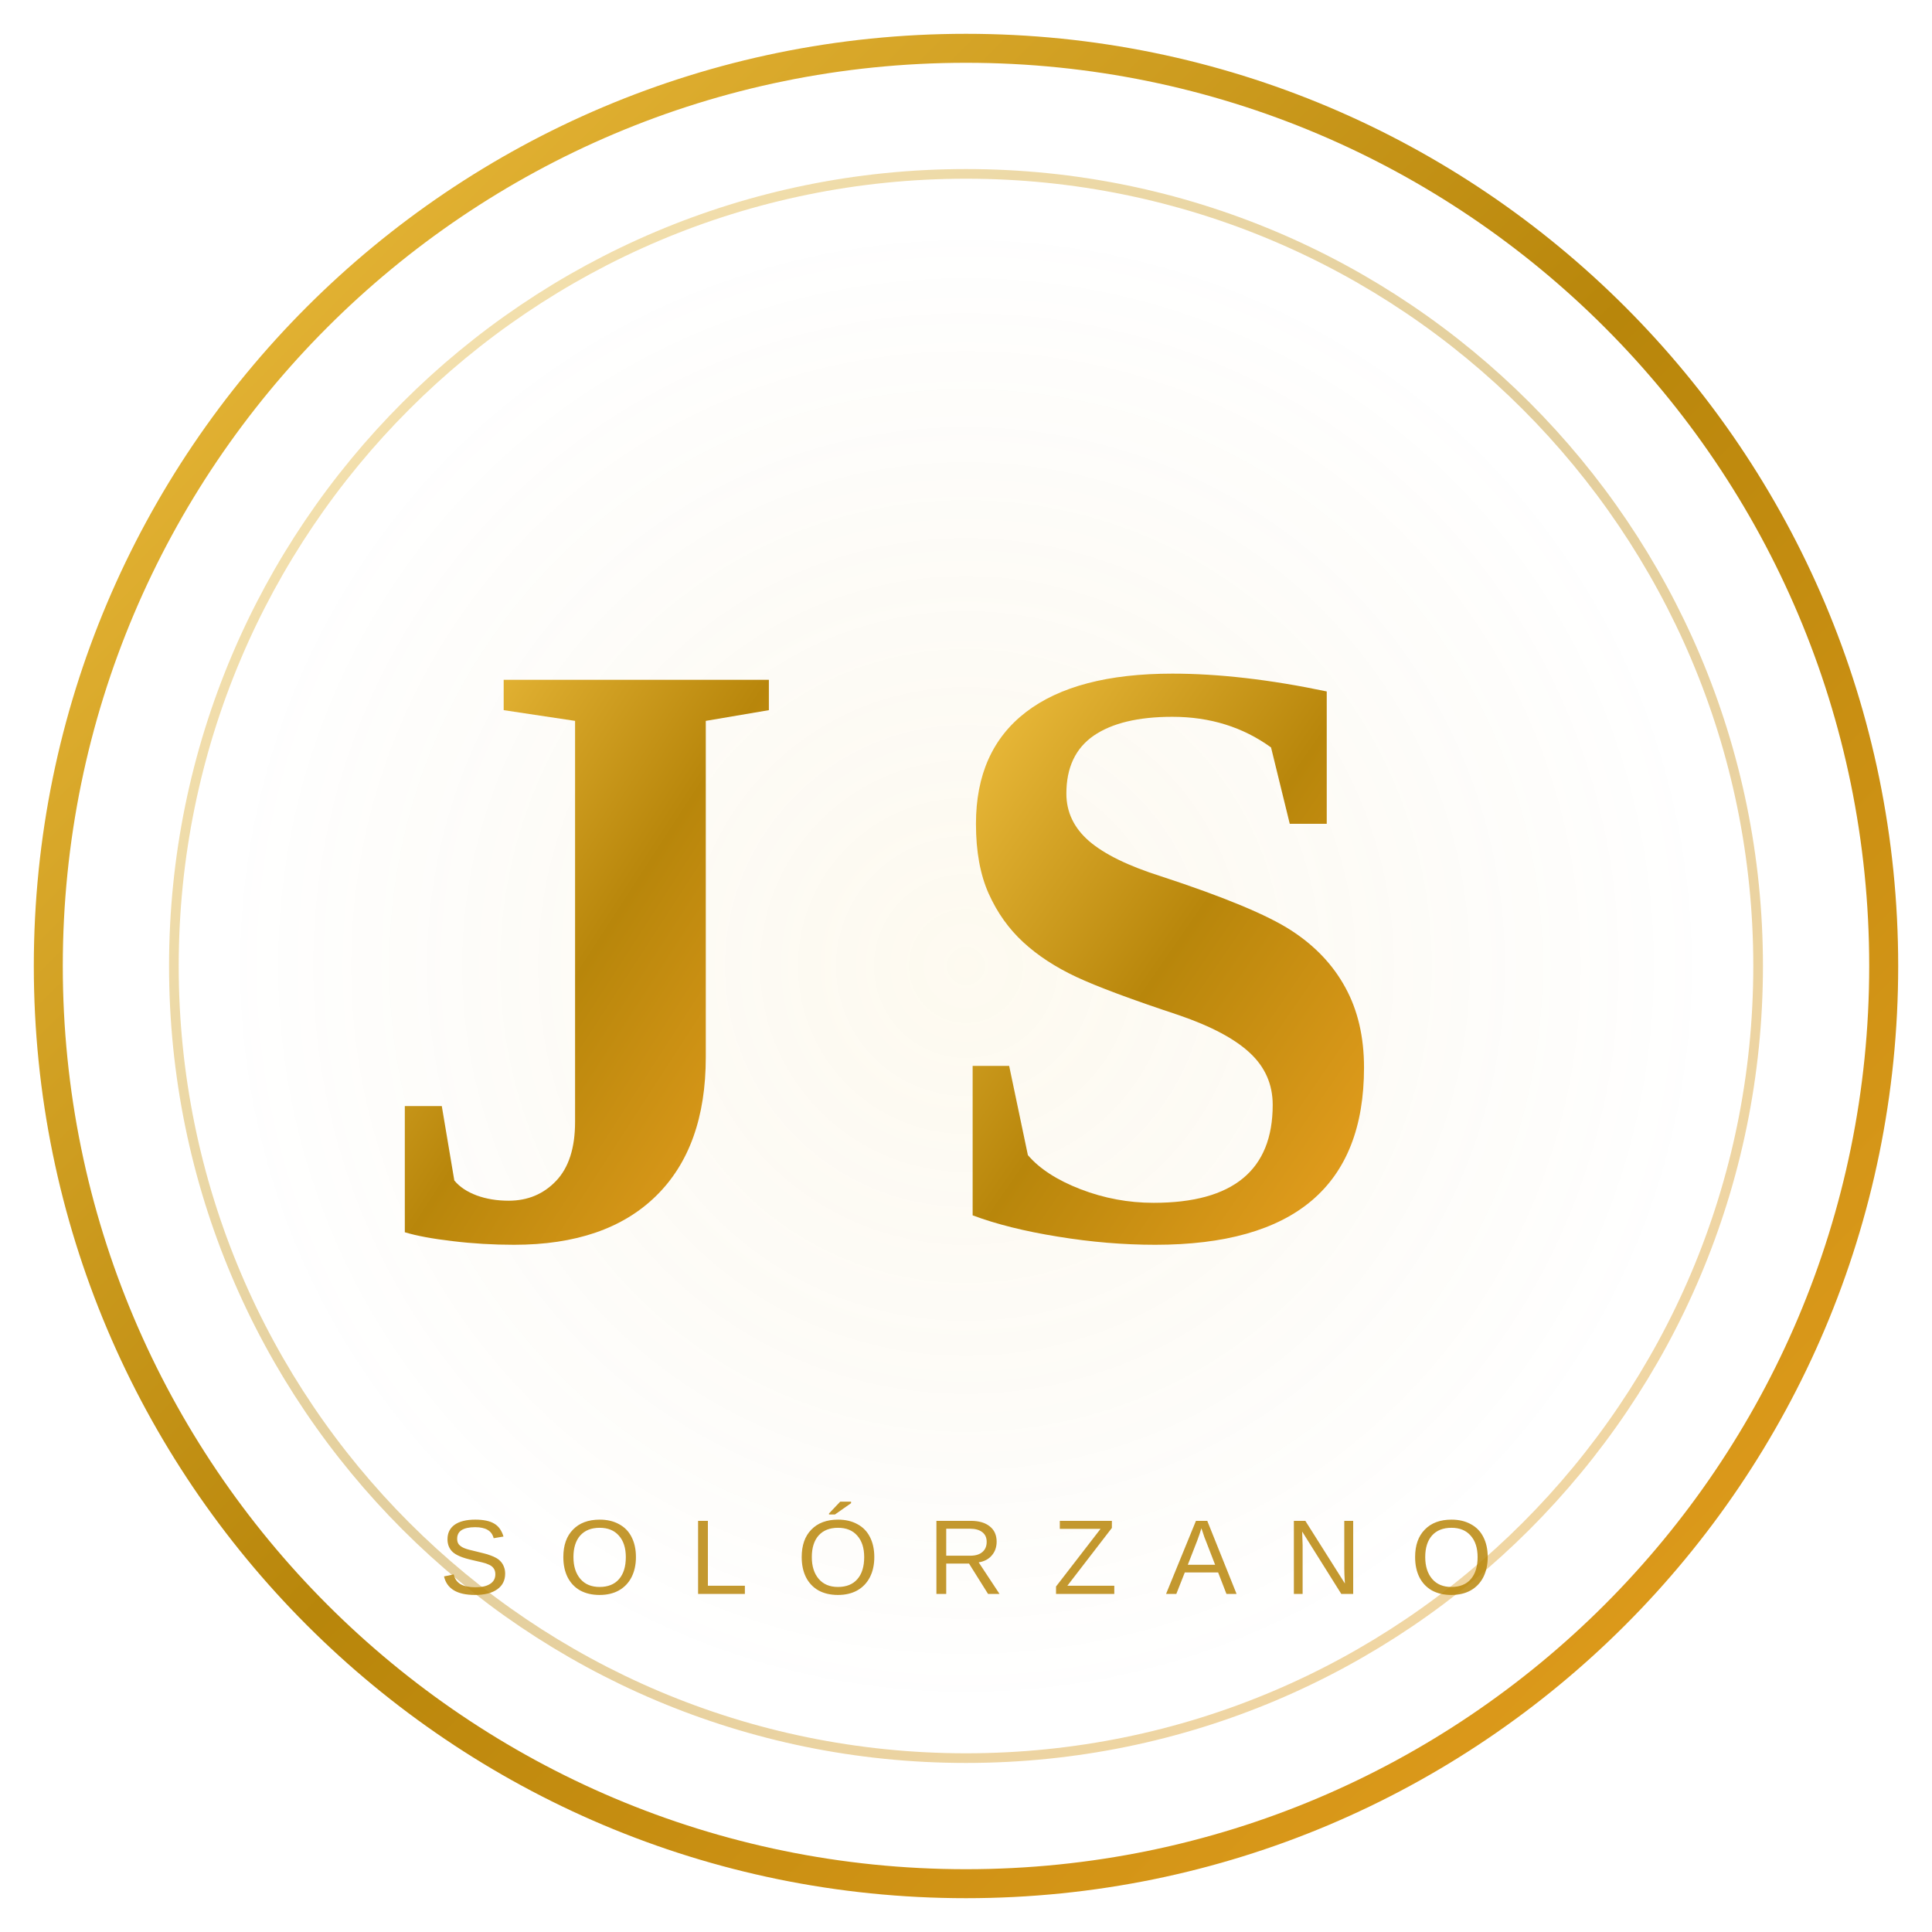
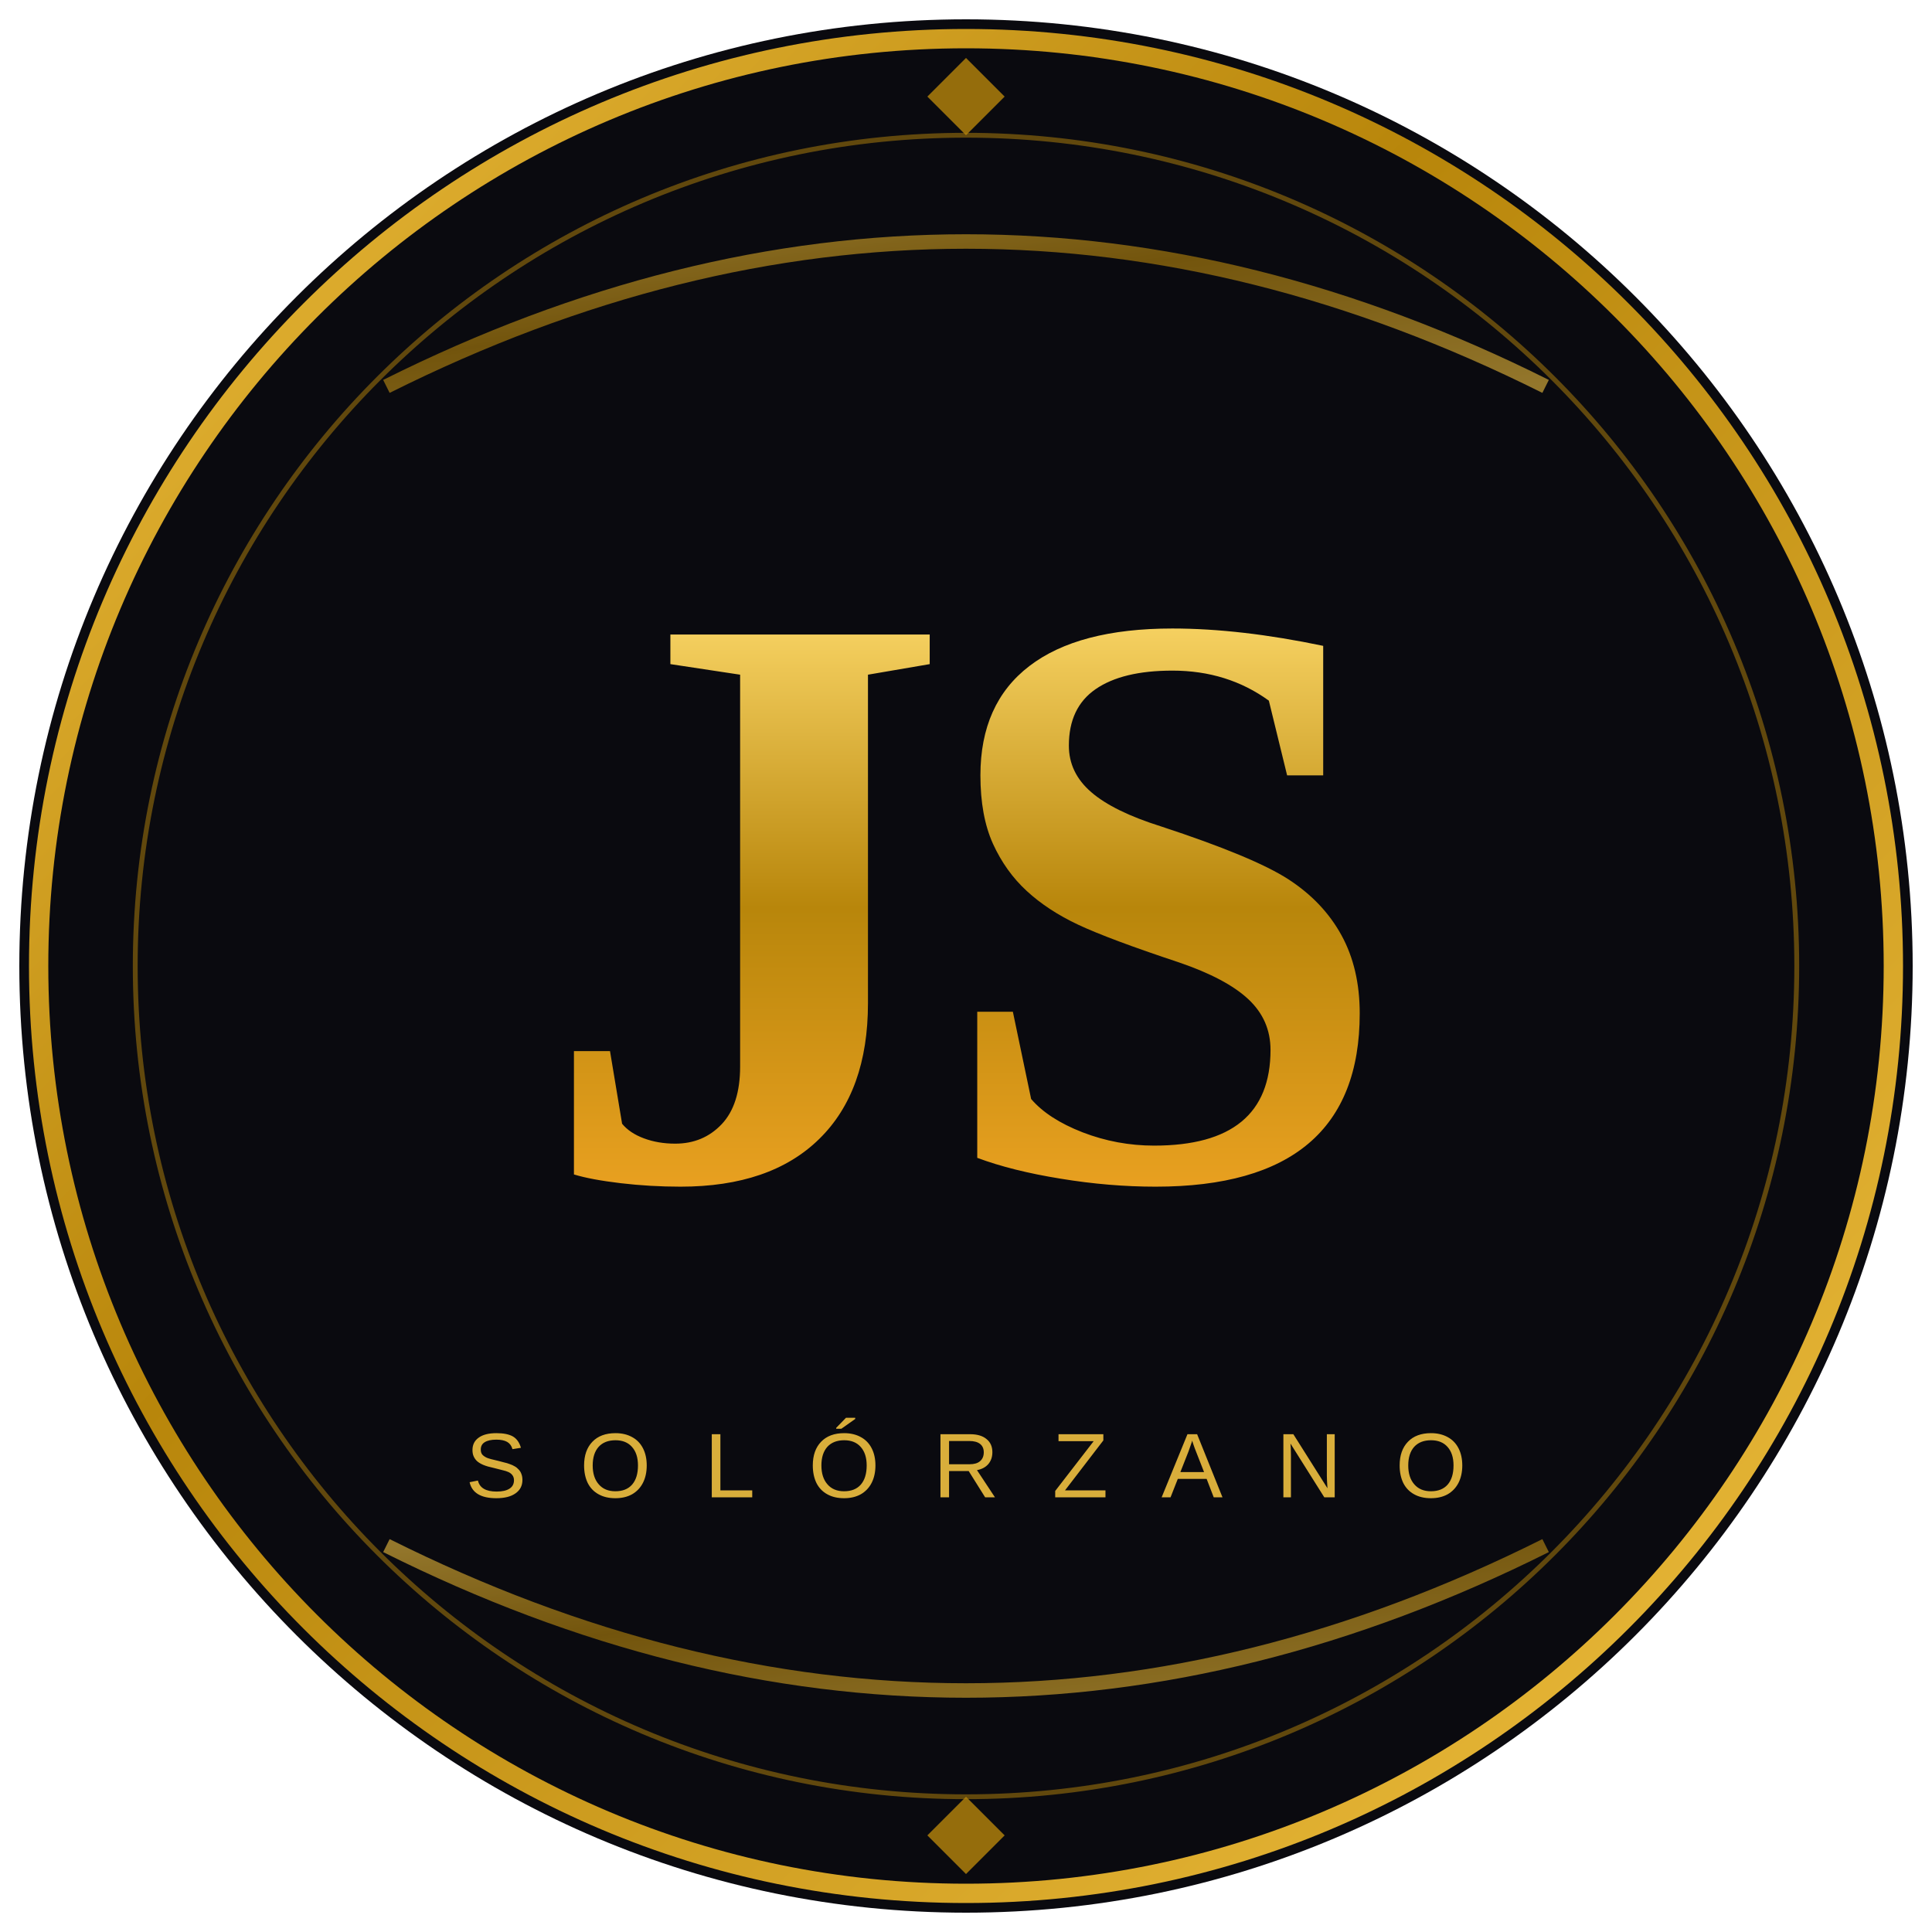
<svg xmlns="http://www.w3.org/2000/svg" viewBox="0 0 200 200" fill="none">
-   <circle cx="100" cy="100" r="95" stroke="url(#gold)" stroke-width="3" fill="none" />
-   <circle cx="100" cy="100" r="82" stroke="url(#gold)" stroke-width="1" fill="none" opacity="0.4" />
-   <circle cx="100" cy="100" r="78" fill="url(#bgGrad)" opacity="0.08" />
-   <text x="38" y="128" font-family="Georgia, 'Times New Roman', serif" font-size="88" font-weight="700" fill="url(#gold)" letter-spacing="-4">J</text>
-   <text x="96" y="128" font-family="Georgia, 'Times New Roman', serif" font-size="88" font-weight="700" fill="url(#gold)" letter-spacing="-4">S</text>
-   <text x="100" y="165" font-family="Arial, Helvetica, sans-serif" font-size="11" font-weight="400" fill="#b8860b" text-anchor="middle" letter-spacing="5" opacity="0.85">SOLÓRZANO</text>
-   <line x1="28" y1="148" x2="64" y2="148" stroke="url(#gold)" stroke-width="1" opacity="0.5" />
-   <line x1="136" y1="148" x2="172" y2="148" stroke="url(#gold)" stroke-width="1" opacity="0.5" />
+   <circle cx="100" cy="100" r="98" fill="#0a0a0f" />
+   <circle cx="100" cy="100" r="96" stroke="url(#goldRing)" stroke-width="2" fill="none" />
+   <circle cx="100" cy="100" r="86" stroke="#b8860b" stroke-width="0.5" fill="none" opacity="0.5" />
+   <path d="M 40 40 Q 100 10 160 40" stroke="url(#goldRing)" stroke-width="1.5" fill="none" opacity="0.6" />
+   <path d="M 40 160 Q 100 190 160 160" stroke="url(#goldRing)" stroke-width="1.5" fill="none" opacity="0.6" />
+   <text x="100" y="122" font-family="Georgia, 'Times New Roman', serif" font-size="86" font-weight="700" fill="url(#goldText)" text-anchor="middle" letter-spacing="-2">JS</text>
+   <line x1="45" y1="138" x2="155" y2="138" stroke="url(#goldRing)" stroke-width="0.8" opacity="0.7" />
+   <text x="100" y="155" font-family="Arial, Helvetica, sans-serif" font-size="9.5" font-weight="300" fill="#f0c040" text-anchor="middle" letter-spacing="5.5" opacity="0.9">SOLÓRZANO</text>
+   <polygon points="100,6 104,10 100,14 96,10" fill="#b8860b" opacity="0.8" />
+   <polygon points="100,186 104,190 100,194 96,190" fill="#b8860b" opacity="0.8" />
  <defs>
-     <linearGradient id="gold" x1="0%" y1="0%" x2="100%" y2="100%">
+     <linearGradient id="goldRing" x1="0%" y1="0%" x2="100%" y2="100%">
      <stop offset="0%" stop-color="#f0c040" />
+       <stop offset="40%" stop-color="#b8860b" />
+       <stop offset="100%" stop-color="#f0c040" />
+     </linearGradient>
+     <linearGradient id="goldText" x1="0%" y1="0%" x2="0%" y2="100%">
+       <stop offset="0%" stop-color="#f5d060" />
      <stop offset="50%" stop-color="#b8860b" />
      <stop offset="100%" stop-color="#e8a020" />
    </linearGradient>
-     <radialGradient id="bgGrad" cx="50%" cy="50%" r="50%">
-       <stop offset="0%" stop-color="#f0c040" />
-       <stop offset="100%" stop-color="#b8860b" stop-opacity="0" />
-     </radialGradient>
  </defs>
</svg>
